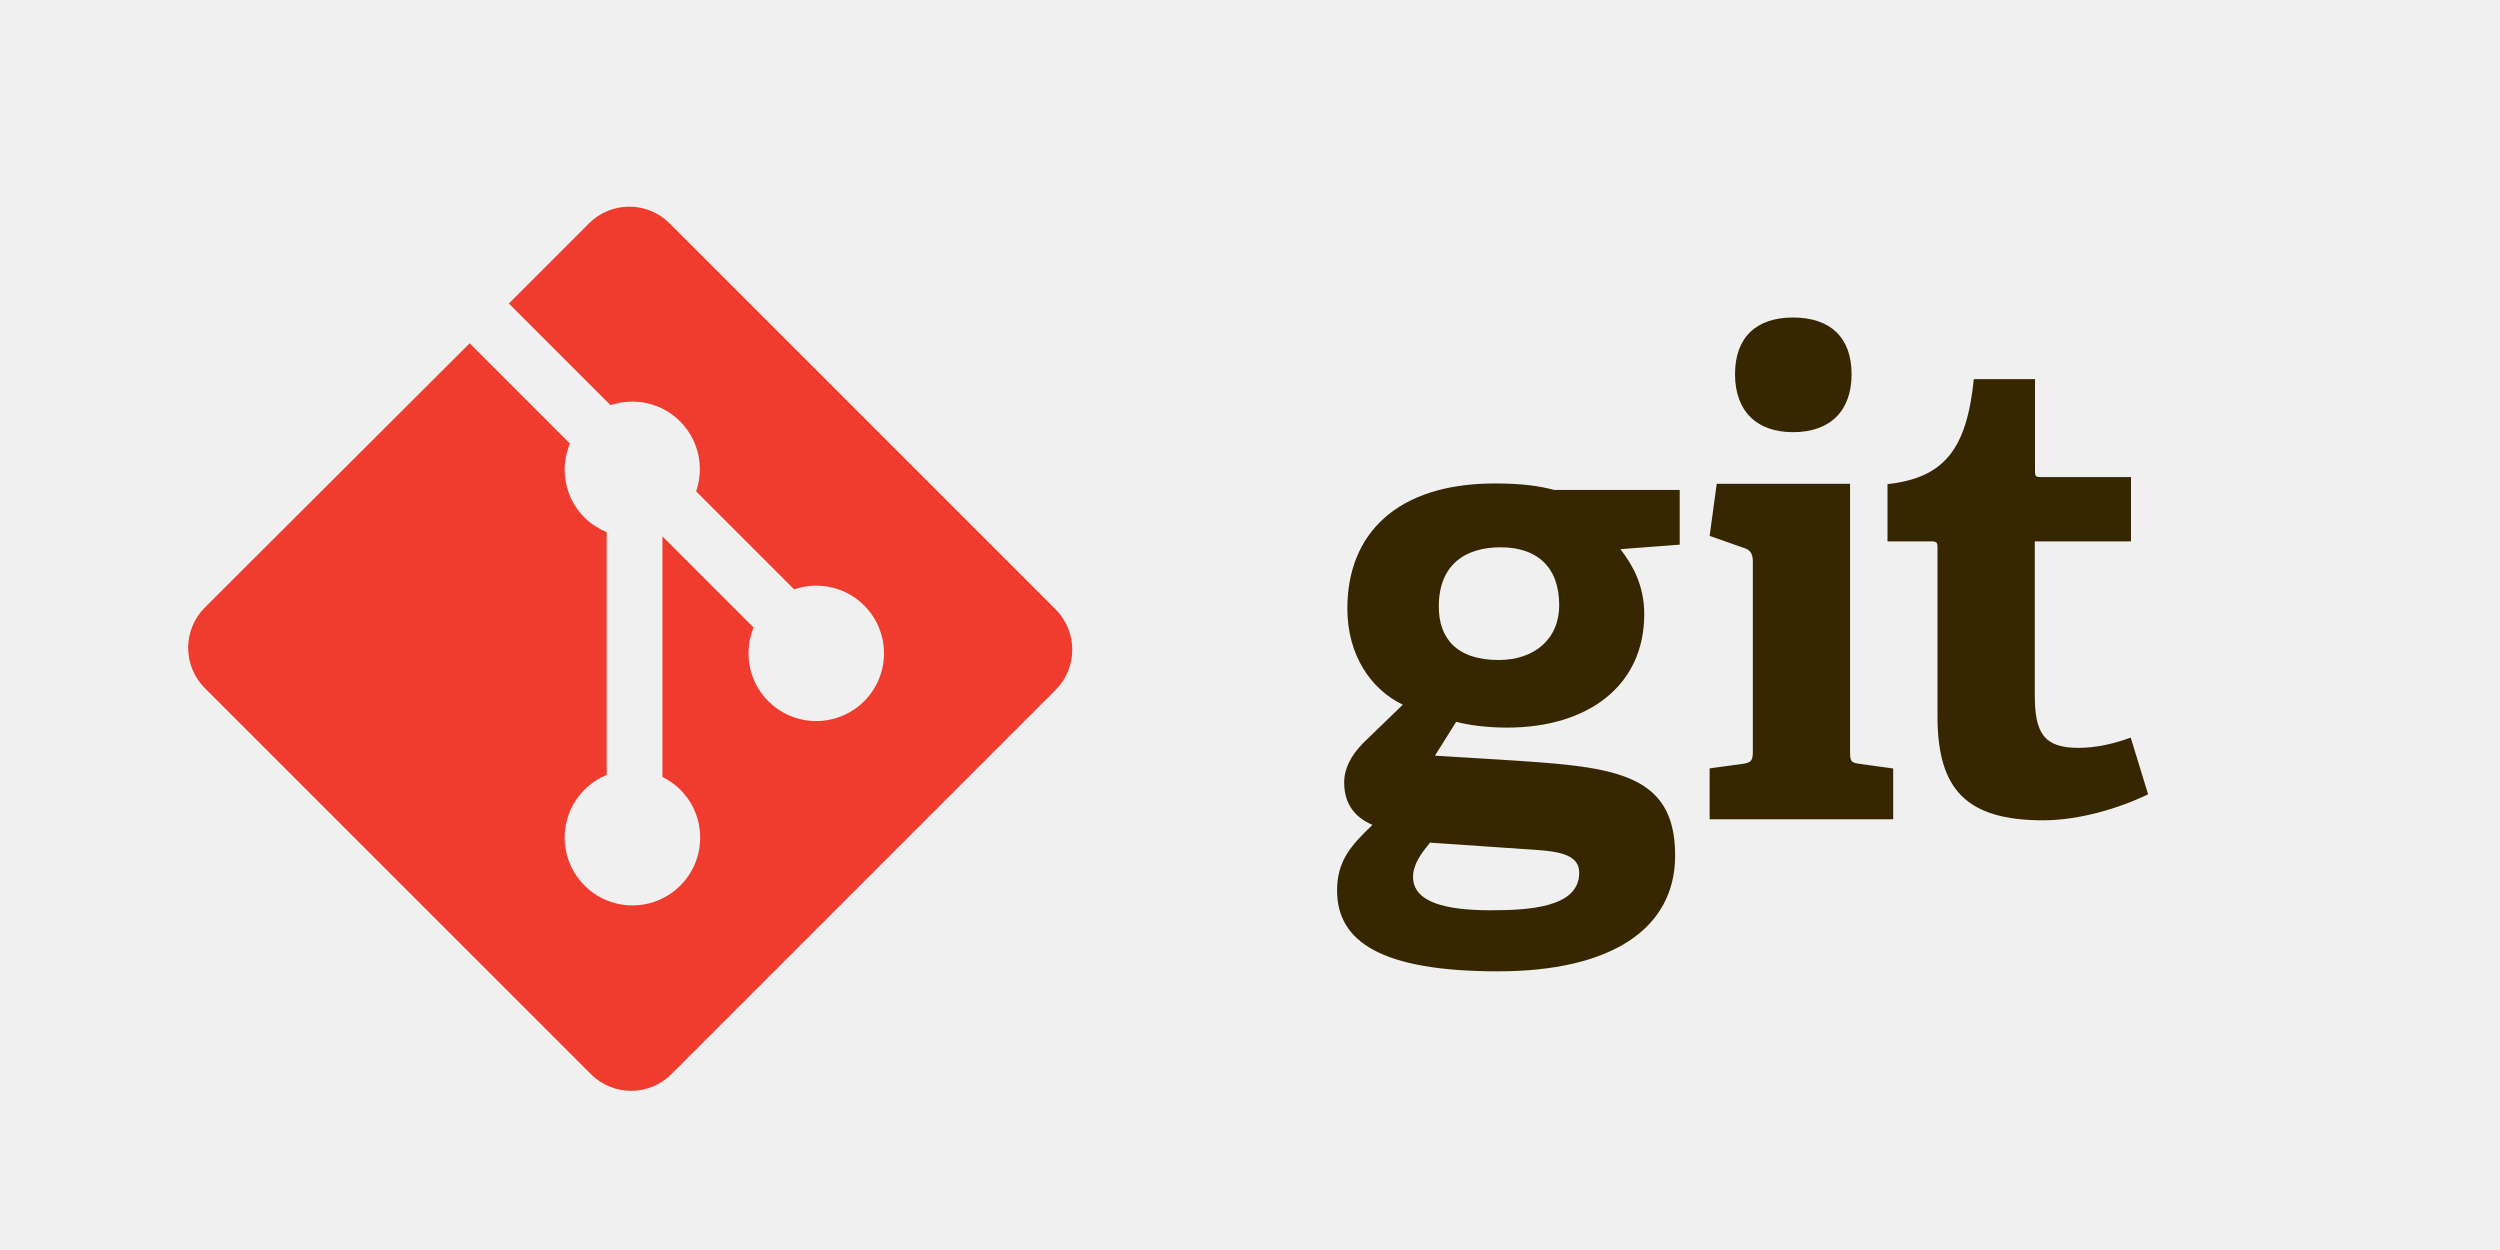
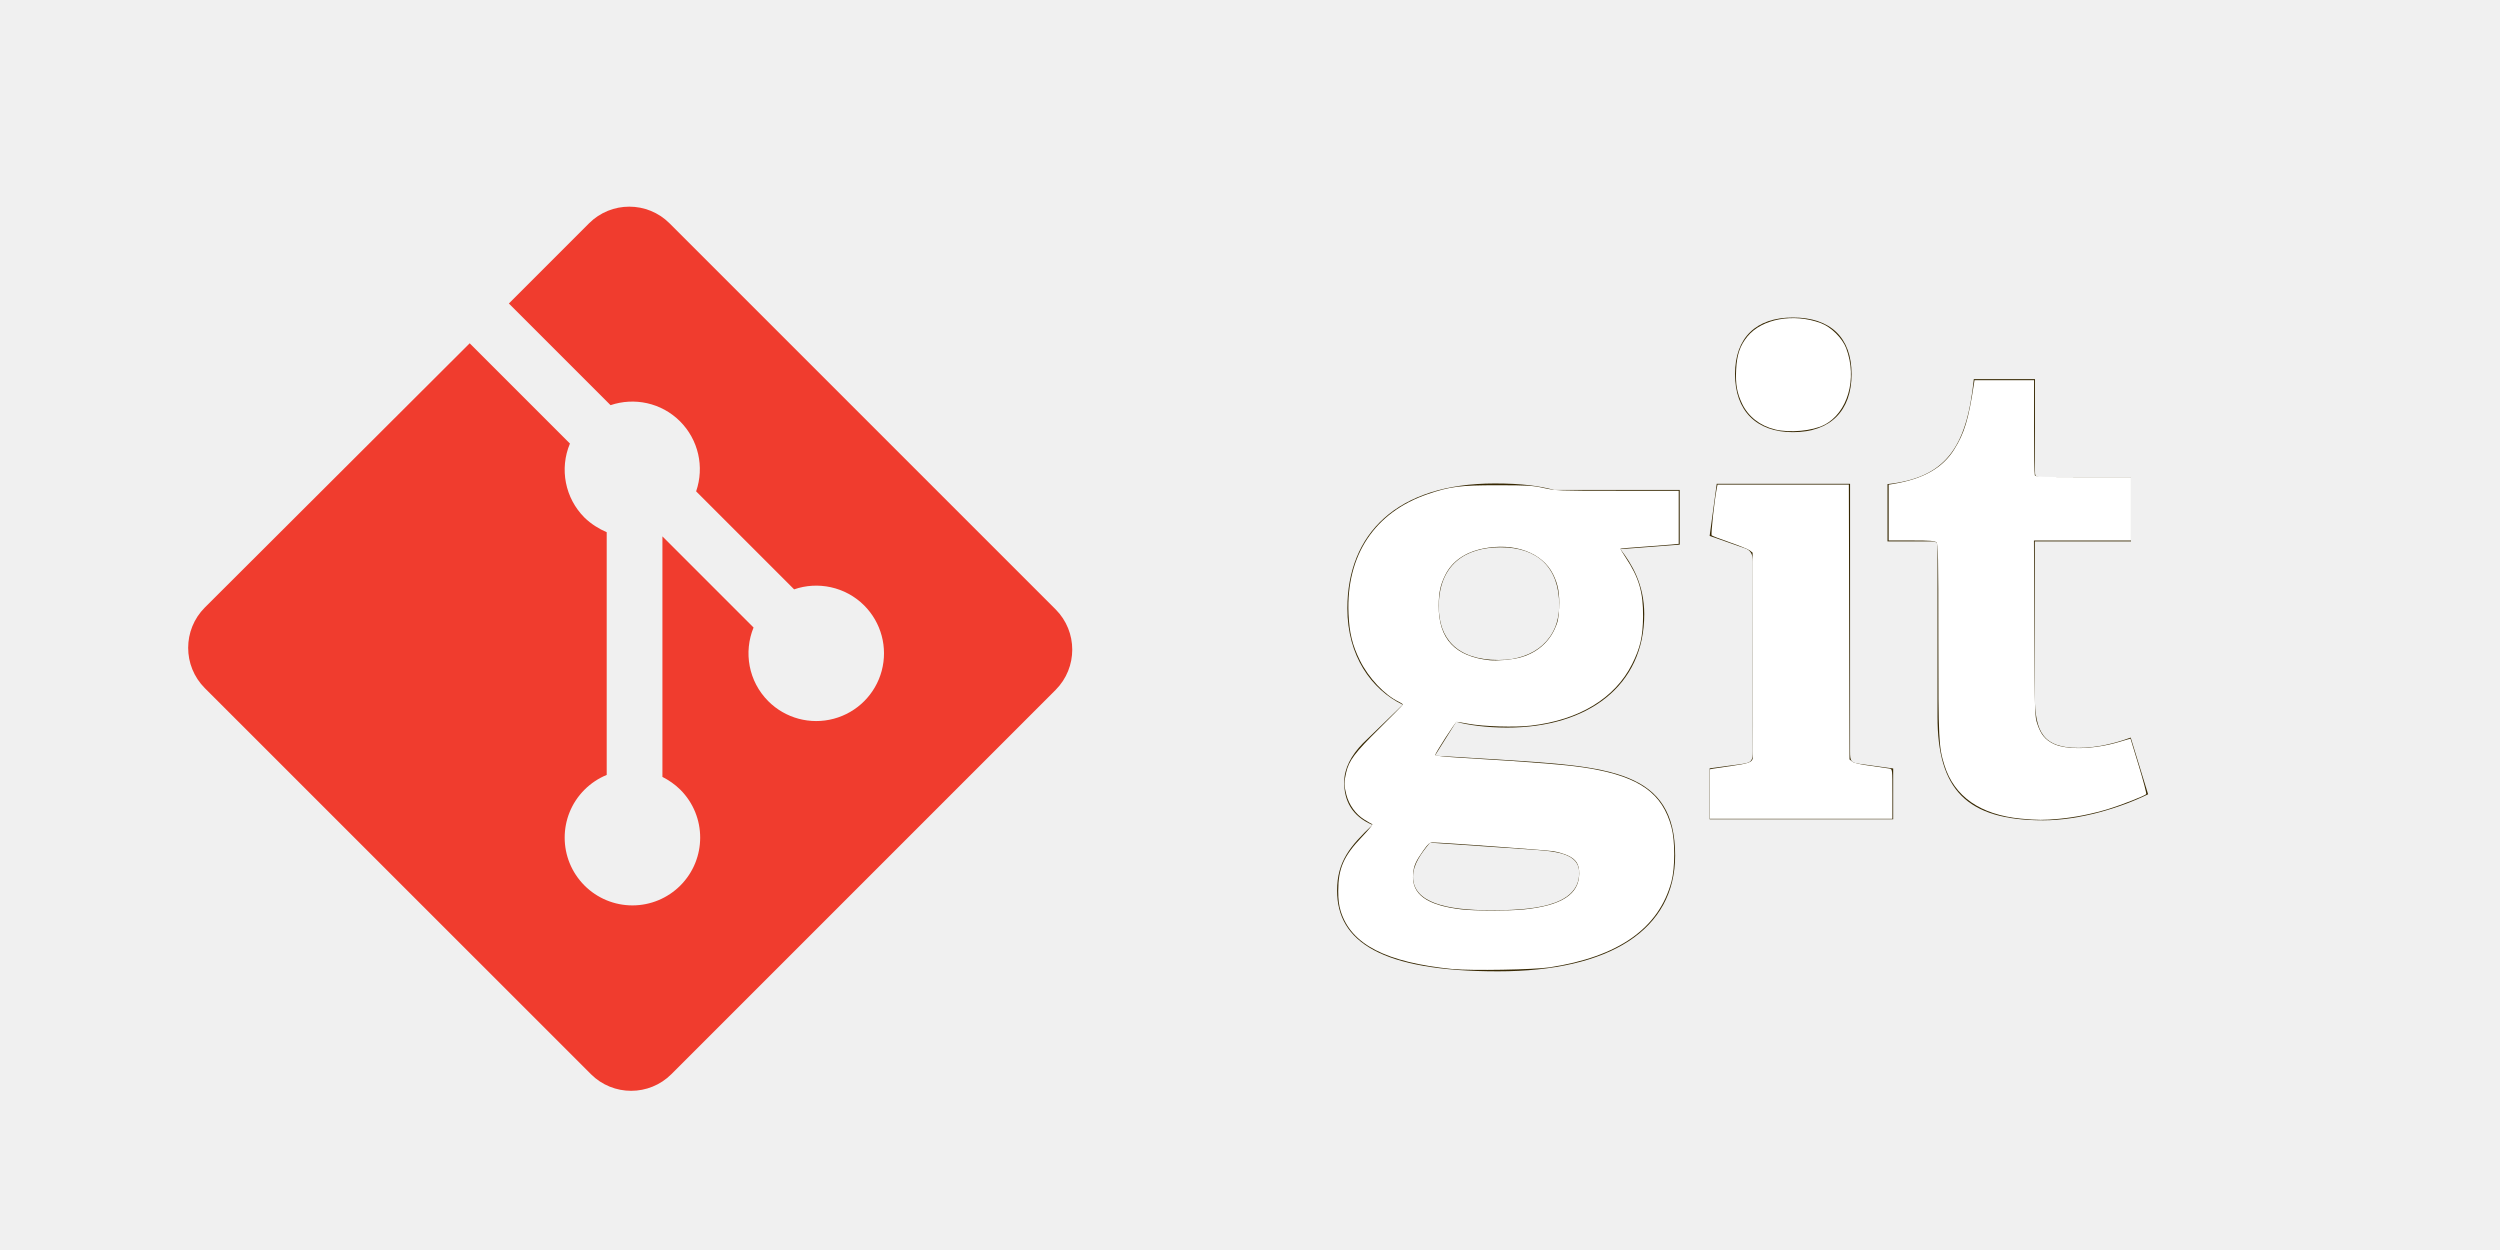
- <svg xmlns="http://www.w3.org/2000/svg" width="120" height="60">
-   <path d="M72.03 26.27c-1.7 0-2.968.835-2.968 2.845 0 1.5.835 2.565 2.875 2.565 1.73 0 2.905-1.02 2.905-2.628 0-1.825-1.05-2.782-2.812-2.782zm-3.4 14.19c-.403.494-.804 1.02-.804 1.625 0 1.235 1.575 1.608 3.74 1.608 1.793 0 4.235-.125 4.235-1.793 0-.99-1.175-1.052-2.66-1.145l-4.5-.308zm9.15-14.098c.555.713 1.144 1.7 1.144 3.123 0 3.43-2.7 5.44-6.584 5.44-1 0-1.875-.125-2.443-.278l-1.02 1.625 3.03.185c5.35.34 8.5.496 8.5 4.605 0 3.556-3.12 5.562-8.5 5.562-5.595 0-7.727-1.422-7.727-3.875 0-1.39.62-2.133 1.7-3.154-1.02-.43-1.36-1.204-1.36-2.038 0-.68.34-1.3.897-1.875l1.916-1.855c-1.515-.74-2.66-2.35-2.66-4.625 0-3.555 2.35-5.996 7.08-5.996 1.33 0 2.134.123 2.845.31h6.028v2.627l-2.845.216m8.282-5.615c-1.75 0-2.782-1.02-2.782-2.784s1.02-2.72 2.782-2.72c1.793 0 2.813.96 2.813 2.72s-1.02 2.784-2.812 2.784zm-4 18.578v-2.44l1.578-.216c.432-.062.495-.155.495-.62V26.96c0-.34-.093-.556-.403-.65l-1.67-.587.34-2.502h6.4v12.83c0 .495.03.556.495.62l1.575.216v2.438H82.06m21.05-1.2c-1.33.65-3.278 1.25-5.04 1.25-3.68 0-5.07-1.482-5.07-4.977v-8.1c0-.185 0-.31-.25-.31H90.6v-2.75c2.72-.3 3.803-1.67 4.143-5.04h2.937v4.39c0 .215 0 .31.248.31h4.36v3.09H97.67v7.375c0 1.825.434 2.535 2.1 2.535.866 0 1.75-.216 2.504-.494l.835 2.72" fill="#362701" />
-   <path d="M50.67 29.25L32.138 10.72c-1.066-1.067-2.797-1.067-3.865 0l-3.847 3.848 4.88 4.88c1.135-.383 2.435-.125 3.337.777a3.25 3.25 0 0 1 .771 3.36l4.704 4.704c1.125-.392 2.45-.137 3.36.77a3.25 3.25 0 0 1-1.459 5.441 3.25 3.25 0 0 1-3.141-.842c-.955-.956-1.19-2.36-.707-3.537l-4.375-4.375v11.545c.3.154.602.357.86.615 1.27 1.27 1.27 3.328 0 4.6a3.25 3.25 0 0 1-4.599 0c-1.27-1.273-1.27-3.33 0-4.6a3.27 3.27 0 0 1 1.065-.71V25.546c-.375-.16-.75-.394-1.065-.7a3.25 3.25 0 0 1-.7-3.555l-4.812-4.813L9.83 29.163a2.74 2.74 0 0 0 0 3.866l18.533 18.53c1.066 1.067 2.797 1.067 3.865 0L50.67 33.116a2.74 2.74 0 0 0 0-3.866" fill="#f03c2e" />
+ <svg xmlns="http://www.w3.org/2000/svg" width="120" height="60" version="1.1" id="svg2">
+   <defs id="defs2" />
+   <path d="M72.03 26.27c-1.7 0-2.968.835-2.968 2.845 0 1.5.835 2.565 2.875 2.565 1.73 0 2.905-1.02 2.905-2.628 0-1.825-1.05-2.782-2.812-2.782zm-3.4 14.19c-.403.494-.804 1.02-.804 1.625 0 1.235 1.575 1.608 3.74 1.608 1.793 0 4.235-.125 4.235-1.793 0-.99-1.175-1.052-2.66-1.145l-4.5-.308zm9.15-14.098c.555.713 1.144 1.7 1.144 3.123 0 3.43-2.7 5.44-6.584 5.44-1 0-1.875-.125-2.443-.278l-1.02 1.625 3.03.185c5.35.34 8.5.496 8.5 4.605 0 3.556-3.12 5.562-8.5 5.562-5.595 0-7.727-1.422-7.727-3.875 0-1.39.62-2.133 1.7-3.154-1.02-.43-1.36-1.204-1.36-2.038 0-.68.34-1.3.897-1.875l1.916-1.855c-1.515-.74-2.66-2.35-2.66-4.625 0-3.555 2.35-5.996 7.08-5.996 1.33 0 2.134.123 2.845.31h6.028v2.627l-2.845.216m8.282-5.615c-1.75 0-2.782-1.02-2.782-2.784s1.02-2.72 2.782-2.72c1.793 0 2.813.96 2.813 2.72s-1.02 2.784-2.812 2.784zm-4 18.578v-2.44l1.578-.216c.432-.062.495-.155.495-.62V26.96c0-.34-.093-.556-.403-.65l-1.67-.587.34-2.502h6.4v12.83c0 .495.03.556.495.62l1.575.216v2.438H82.06m21.05-1.2c-1.33.65-3.278 1.25-5.04 1.25-3.68 0-5.07-1.482-5.07-4.977v-8.1c0-.185 0-.31-.25-.31H90.6v-2.75c2.72-.3 3.803-1.67 4.143-5.04h2.937v4.39c0 .215 0 .31.248.31h4.36v3.09H97.67v7.375c0 1.825.434 2.535 2.1 2.535.866 0 1.75-.216 2.504-.494l.835 2.72" fill="#362701" id="path1" />
+   <path d="M50.67 29.25L32.138 10.72c-1.066-1.067-2.797-1.067-3.865 0l-3.847 3.848 4.88 4.88c1.135-.383 2.435-.125 3.337.777a3.25 3.25 0 0 1 .771 3.36l4.704 4.704c1.125-.392 2.45-.137 3.36.77a3.25 3.25 0 0 1-1.459 5.441 3.25 3.25 0 0 1-3.141-.842c-.955-.956-1.19-2.36-.707-3.537l-4.375-4.375v11.545c.3.154.602.357.86.615 1.27 1.27 1.27 3.328 0 4.6a3.25 3.25 0 0 1-4.599 0c-1.27-1.273-1.27-3.33 0-4.6a3.27 3.27 0 0 1 1.065-.71V25.546c-.375-.16-.75-.394-1.065-.7a3.25 3.25 0 0 1-.7-3.555l-4.812-4.813L9.83 29.163a2.74 2.74 0 0 0 0 3.866l18.533 18.53c1.066 1.067 2.797 1.067 3.865 0L50.67 33.116a2.74 2.74 0 0 0 0-3.866" fill="#f03c2e" id="path2" />
+   <path style="fill:#ffffff;stroke-width:0.06" d="m 69.751,46.518 c -3.233,-0.323 -4.904,-1.186 -5.398,-2.787 -0.084,-0.271 -0.118,-0.553 -0.118,-0.961 0,-1.083 0.262,-1.683 1.133,-2.594 0.312,-0.326 0.538,-0.602 0.503,-0.614 -0.035,-0.012 -0.213,-0.115 -0.395,-0.229 -0.407,-0.254 -0.725,-0.7 -0.851,-1.189 -0.111,-0.433 -0.113,-0.618 -0.009,-1.06 0.139,-0.589 0.409,-0.948 1.603,-2.126 0.615,-0.607 1.118,-1.121 1.118,-1.141 0,-0.021 -0.087,-0.079 -0.194,-0.131 -0.684,-0.328 -1.451,-1.144 -1.868,-1.987 -0.364,-0.736 -0.508,-1.327 -0.546,-2.246 -0.117,-2.798 1.251,-4.862 3.801,-5.735 1.066,-0.365 1.556,-0.427 3.34,-0.426 1.473,9.85e-4 1.7,0.015 2.231,0.133 0.566,0.127 0.713,0.132 3.534,0.132 h 2.943 v 1.274 1.274 l -0.373,0.036 c -0.205,0.02 -0.829,0.068 -1.387,0.107 -0.558,0.039 -1.024,0.079 -1.036,0.088 -0.012,0.01 0.103,0.205 0.255,0.434 0.629,0.947 0.839,1.658 0.83,2.81 -0.008,0.975 -0.131,1.509 -0.525,2.296 -0.824,1.644 -2.538,2.685 -4.865,2.955 -0.758,0.088 -2.264,0.043 -2.979,-0.088 -0.279,-0.051 -0.538,-0.094 -0.575,-0.094 -0.065,-7.9e-5 -1.035,1.5 -1.035,1.601 0,0.027 0.543,0.082 1.208,0.121 3.641,0.216 5.277,0.352 6.239,0.519 2.383,0.414 3.464,1.196 3.896,2.818 0.177,0.664 0.176,1.941 -8.96e-4,2.605 -0.601,2.249 -2.539,3.613 -5.854,4.12 -0.737,0.113 -3.773,0.166 -4.622,0.081 z m 3.378,-2.863 c 1.833,-0.186 2.67,-0.726 2.674,-1.727 0.002,-0.446 -0.149,-0.682 -0.552,-0.866 -0.171,-0.078 -0.486,-0.17 -0.699,-0.204 -0.344,-0.055 -5.389,-0.421 -5.797,-0.422 -0.13,-5.8e-5 -0.212,0.073 -0.425,0.373 -0.382,0.54 -0.47,0.741 -0.503,1.15 -0.077,0.966 0.654,1.497 2.329,1.692 0.631,0.073 2.262,0.075 2.974,0.003 z M 72.897,31.578 c 0.795,-0.195 1.41,-0.688 1.729,-1.386 0.155,-0.339 0.188,-0.494 0.211,-0.998 0.033,-0.705 -0.044,-1.14 -0.29,-1.632 -0.521,-1.044 -1.878,-1.536 -3.378,-1.226 -0.853,0.176 -1.472,0.612 -1.797,1.265 -0.236,0.474 -0.313,0.839 -0.315,1.483 -0.003,1.588 0.792,2.433 2.453,2.608 0.325,0.034 1.009,-0.023 1.386,-0.115 z" id="path3" />
+   <path style="fill:#ffffff;stroke-width:0.06" d="m 82.068,38.116 v -1.188 l 0.164,-0.032 c 0.09,-0.018 0.473,-0.075 0.85,-0.127 0.803,-0.11 1.004,-0.178 1.046,-0.35 0.017,-0.07 0.023,-2.323 0.014,-5.008 l -0.017,-4.881 -0.128,-0.104 c -0.07,-0.057 -0.5,-0.232 -0.954,-0.39 -0.454,-0.157 -0.851,-0.309 -0.882,-0.338 -0.048,-0.044 0.129,-1.664 0.248,-2.274 l 0.032,-0.164 h 3.152 3.152 l 0.016,6.596 0.016,6.596 0.129,0.104 c 0.087,0.07 0.376,0.137 0.895,0.206 0.421,0.056 0.826,0.115 0.9,0.13 0.134,0.028 0.134,0.032 0.134,1.22 v 1.192 h -4.384 -4.384 z" id="path4" />
+   <path style="fill:#ffffff;stroke-width:0.06" d="m 85.199,20.613 c -0.721,-0.175 -1.288,-0.621 -1.581,-1.241 -0.245,-0.518 -0.317,-0.931 -0.283,-1.628 0.035,-0.718 0.185,-1.158 0.543,-1.596 0.696,-0.851 2.221,-1.126 3.527,-0.636 0.492,0.184 1.033,0.723 1.214,1.209 0.544,1.456 0.072,3.098 -1.057,3.674 -0.571,0.291 -1.655,0.392 -2.364,0.219 z" id="path5" />
+   <path style="fill:#ffffff;stroke-width:0.06" d="m 97.008,39.296 c -1.954,-0.187 -3.208,-1.064 -3.677,-2.571 -0.274,-0.882 -0.289,-1.18 -0.289,-6.021 -2.13e-4,-4.078 -0.01,-4.583 -0.094,-4.667 -0.078,-0.078 -0.273,-0.094 -1.193,-0.094 h -1.099 v -1.339 -1.339 l 0.224,-0.037 c 1.44,-0.239 2.366,-0.763 2.922,-1.656 0.493,-0.79 0.686,-1.428 0.945,-3.129 l 0.03,-0.194 h 1.429 1.429 V 20.482 c 0,1.227 0.016,2.274 0.036,2.326 0.032,0.084 0.293,0.094 2.326,0.094 h 2.29 v 1.521 1.521 h -2.329 -2.329 l 0.019,4.22 c 0.019,4.127 0.022,4.228 0.146,4.594 0.171,0.504 0.371,0.747 0.772,0.944 0.623,0.305 1.952,0.268 3.149,-0.088 l 0.548,-0.163 0.399,1.312 c 0.22,0.722 0.379,1.332 0.355,1.357 -0.085,0.085 -1.18,0.515 -1.777,0.699 -0.791,0.243 -1.613,0.409 -2.399,0.484 -0.721,0.068 -1.061,0.067 -1.833,-0.007 z" id="path6" />
</svg>
